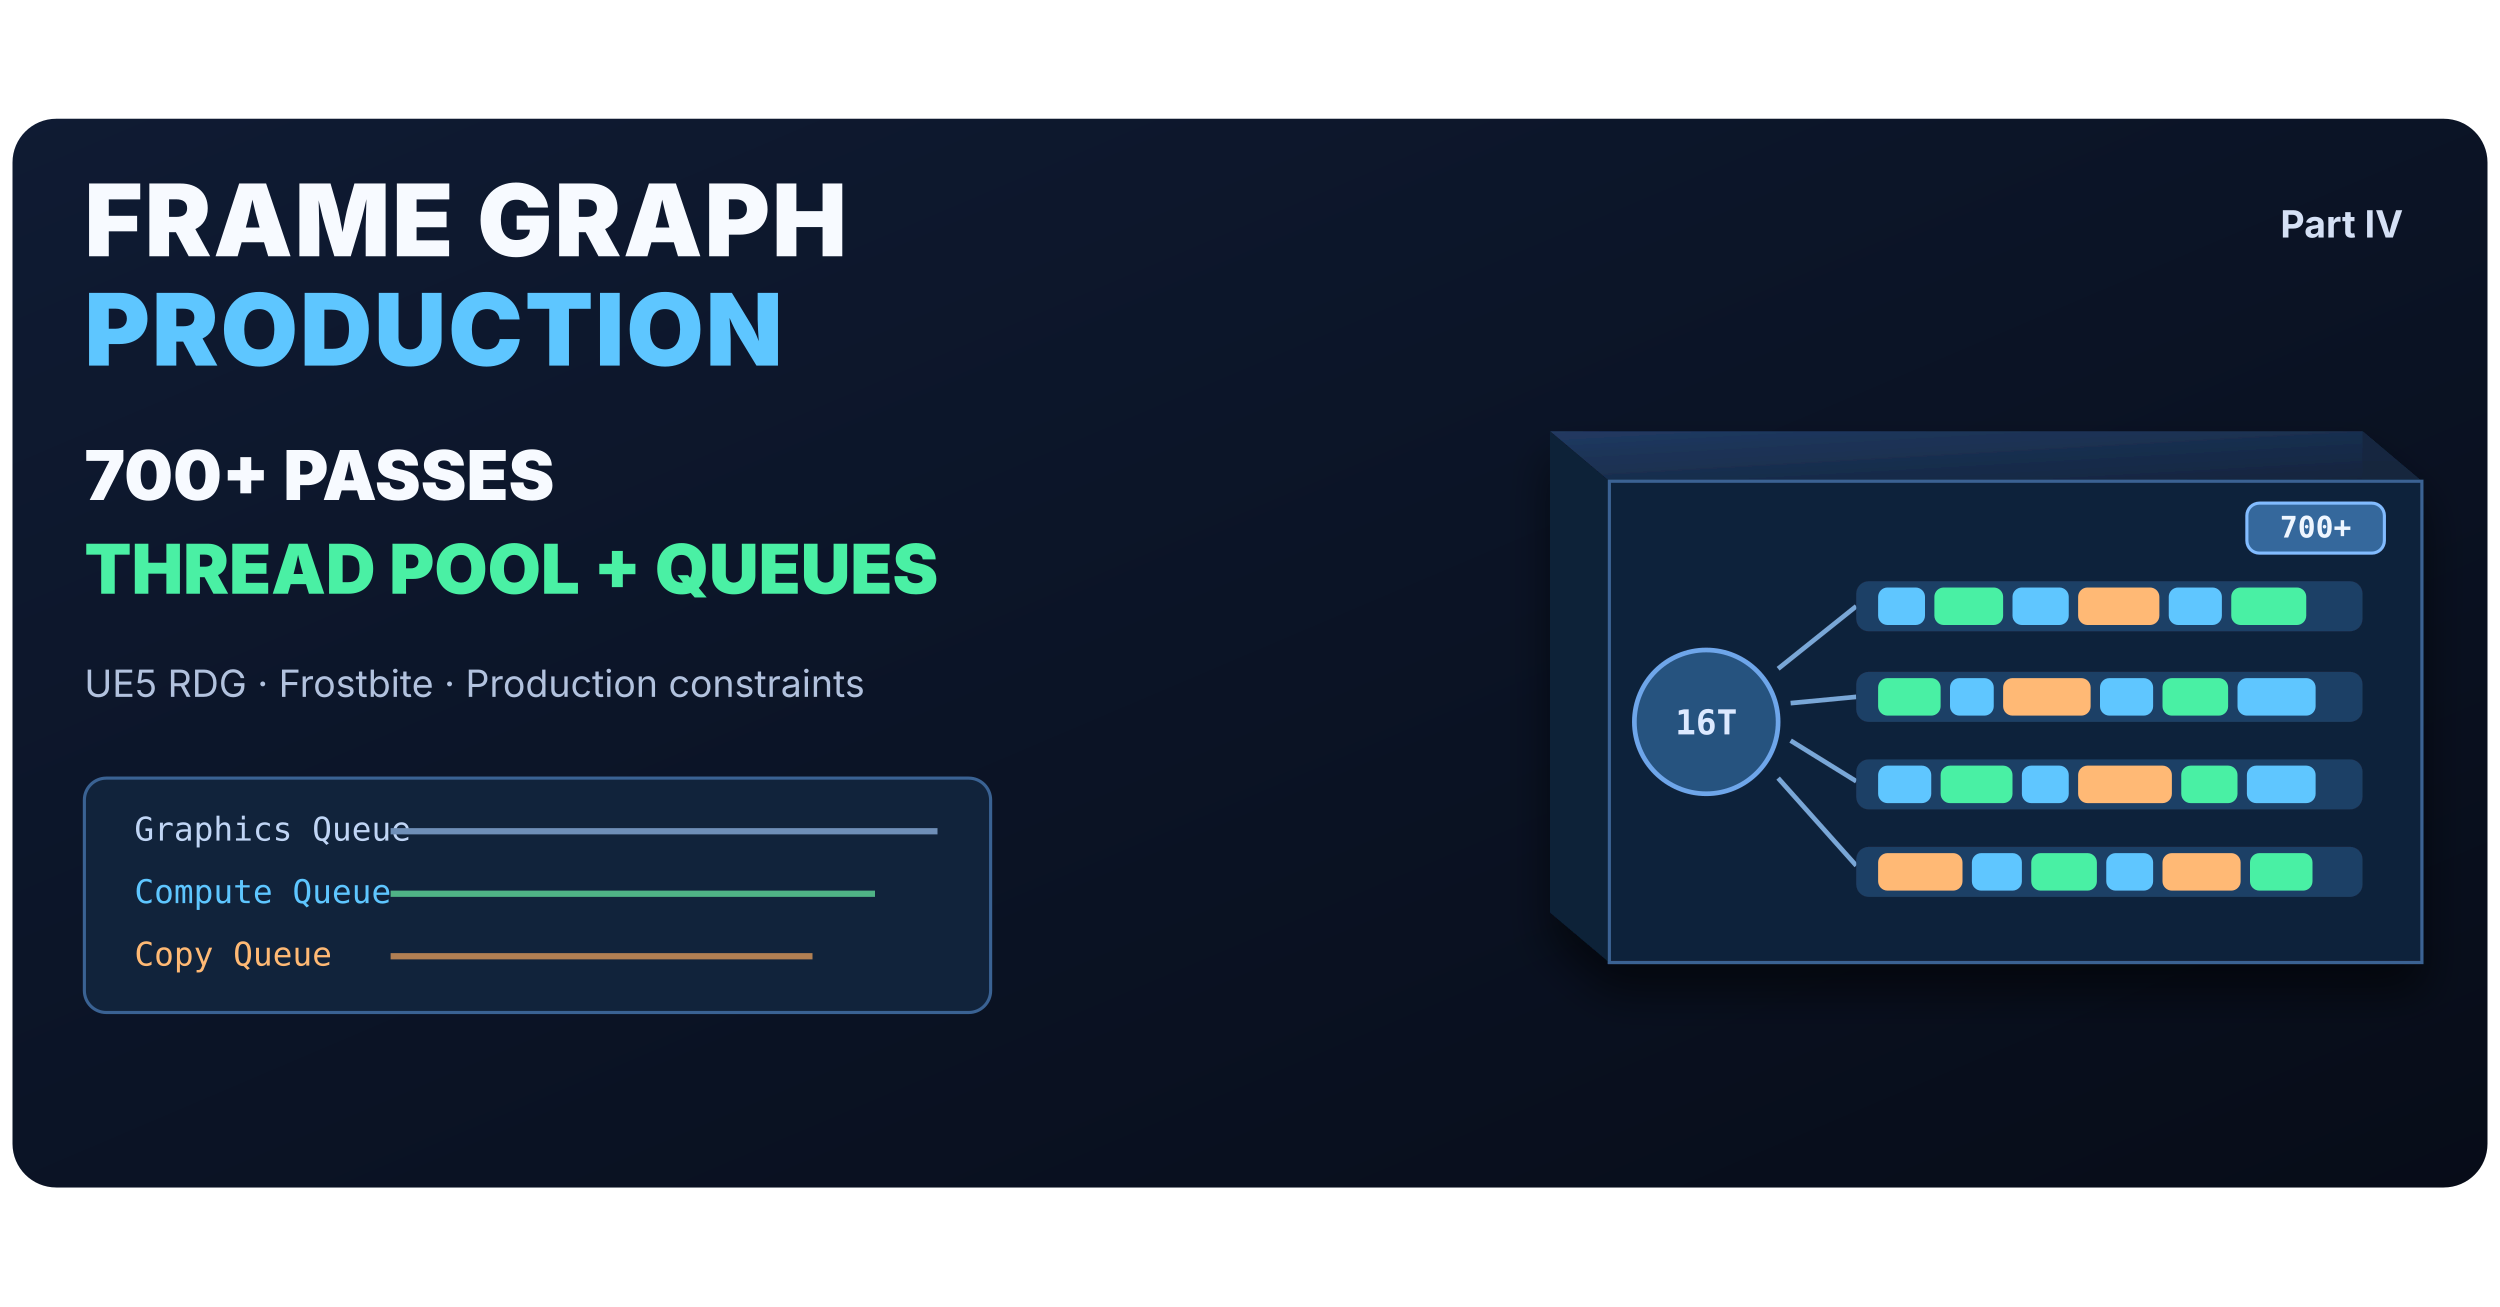
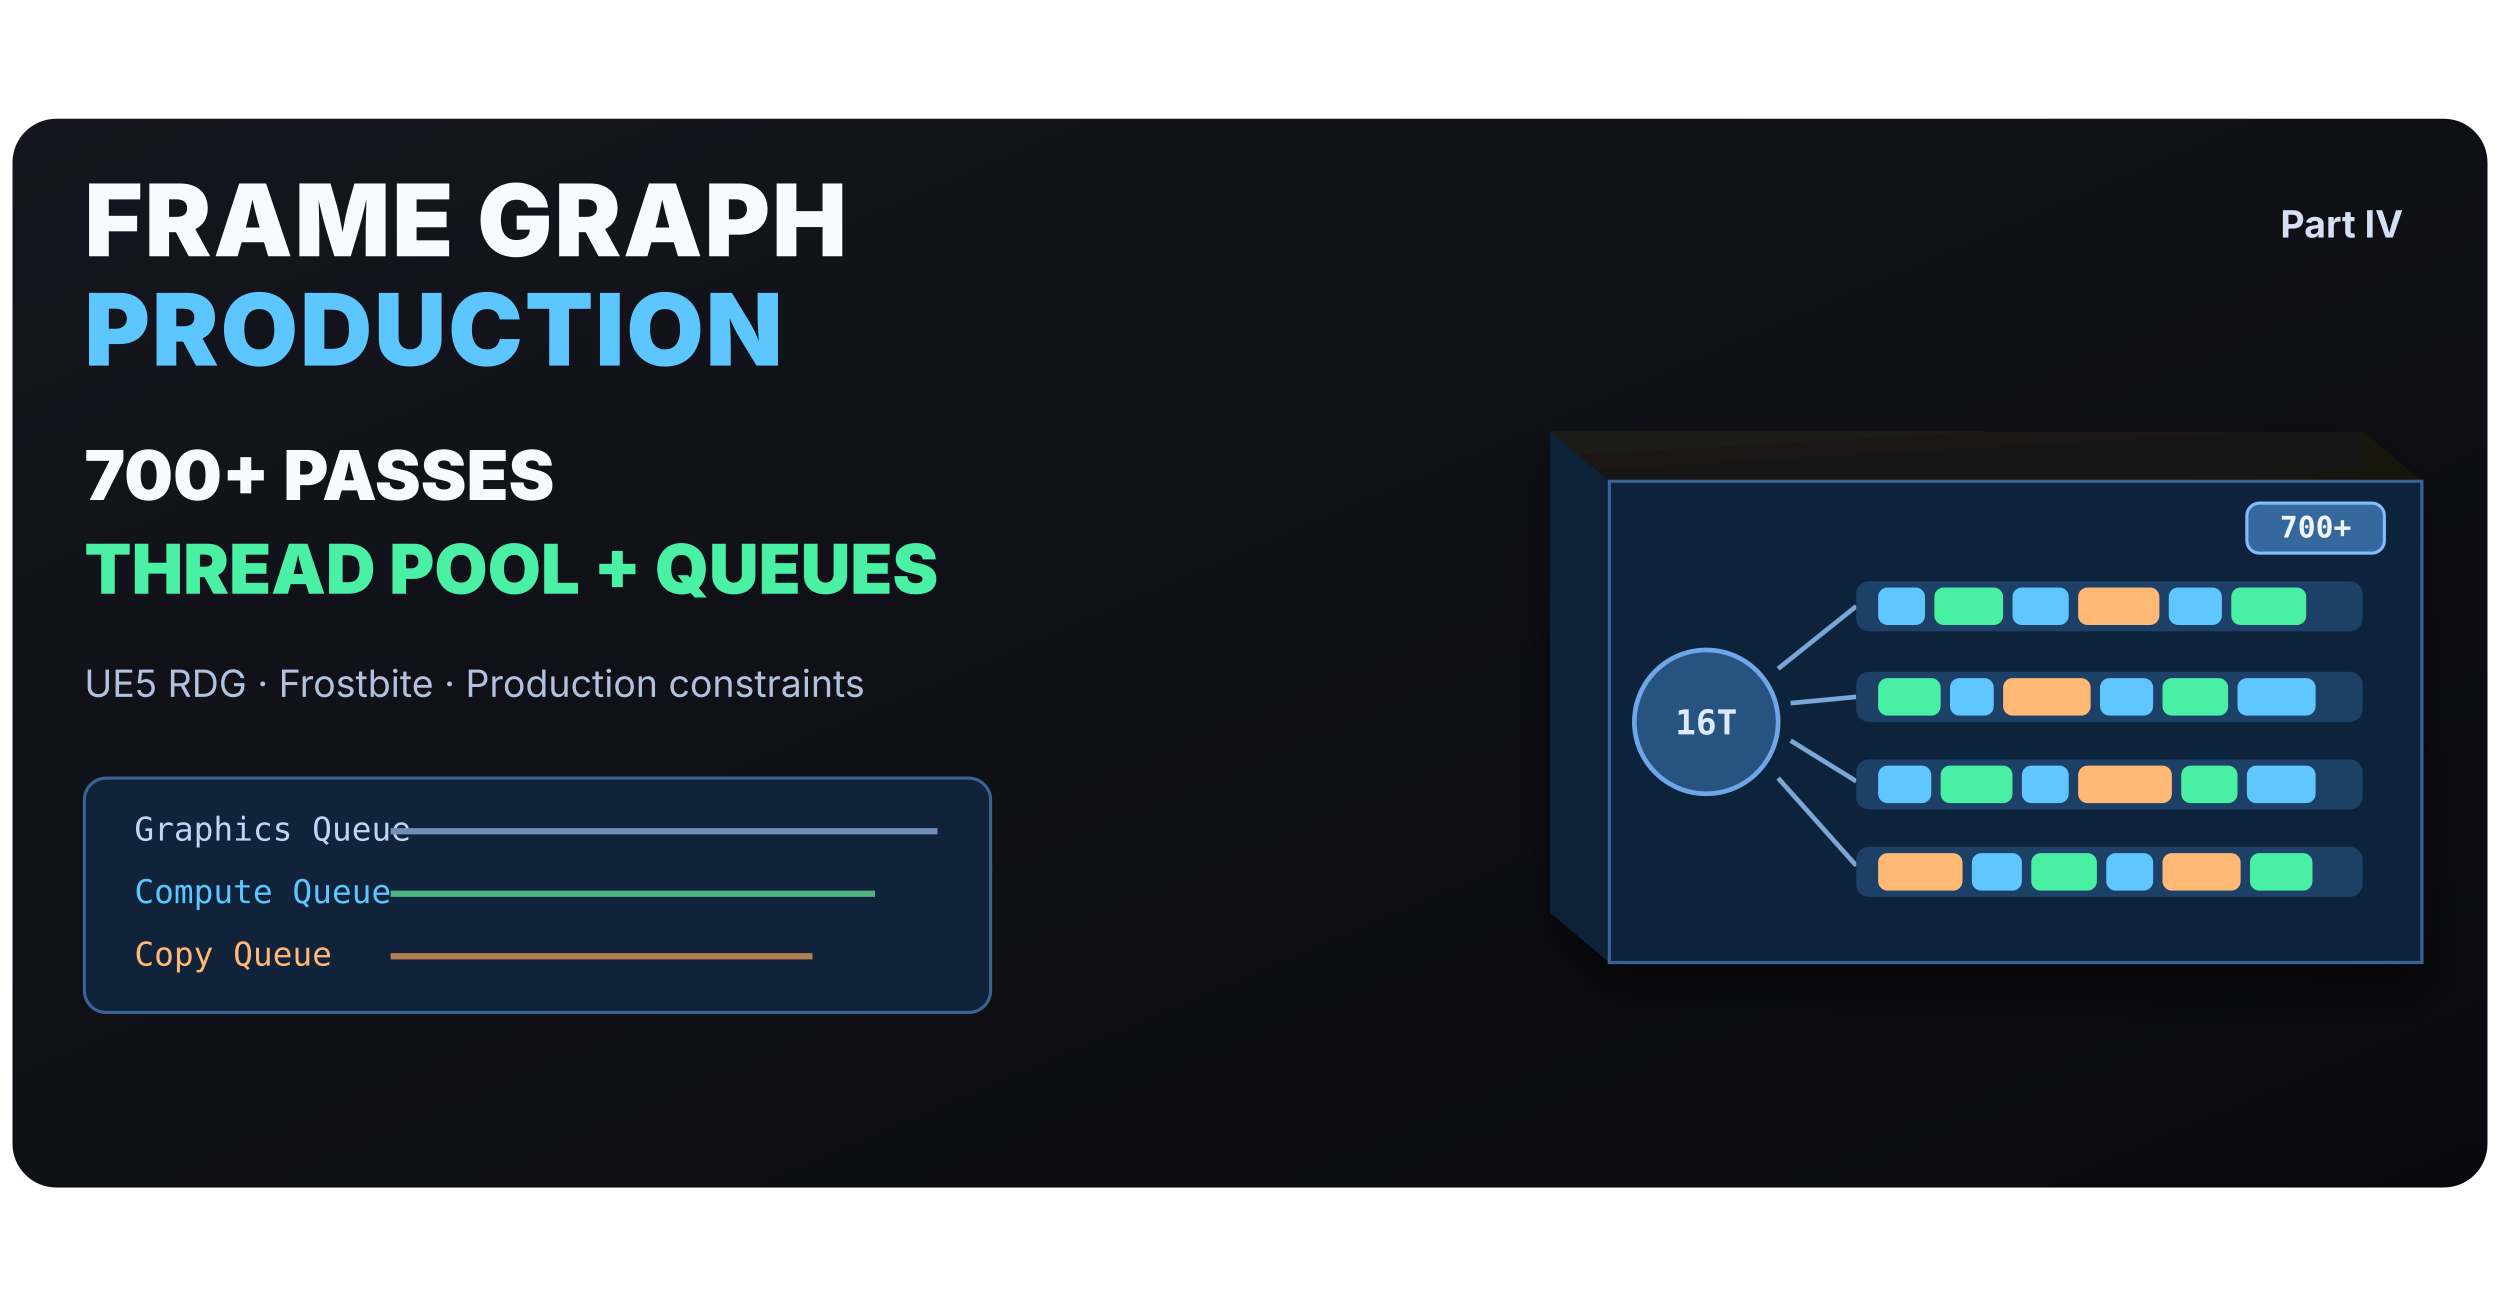
<svg xmlns="http://www.w3.org/2000/svg" viewBox="0 0 1200 627" width="1200" height="627" role="img" aria-label="Frame Graph Production Engines thumbnail">
  <defs>
    <linearGradient id="bg" x1="0" y1="0" x2="1" y2="1">
-       <stop offset="0%" stop-color="#0f1b33" />
-       <stop offset="100%" stop-color="#070c18" />
+       <stop offset="0%" stop-color="#14151e" />
+       <stop offset="100%" stop-color="#0a0a0e" />
    </linearGradient>
    <linearGradient id="panelTop" x1="0" y1="0" x2="1" y2="1">
-       <stop offset="0%" stop-color="#213a62" />
-       <stop offset="100%" stop-color="#11233b" />
+       <stop offset="0%" stop-color="#1e1c1a" />
+       <stop offset="100%" stop-color="#131210" />
    </linearGradient>
    <linearGradient id="panelSide" x1="0" y1="0" x2="0" y2="1">
-       <stop offset="0%" stop-color="#132740" />
-       <stop offset="100%" stop-color="#0a1526" />
+       <stop offset="0%" stop-color="#16140f" />
+       <stop offset="100%" stop-color="#0c0b08" />
    </linearGradient>
    <filter id="softShadow" x="-20%" y="-20%" width="160%" height="180%">
      <feDropShadow dx="0" dy="18" stdDeviation="14" flood-color="#000" flood-opacity=".55" />
    </filter>
    <filter id="nodeGlow" x="-40%" y="-40%" width="180%" height="180%">
      <feDropShadow dx="0" dy="0" stdDeviation="6" flood-color="#8defff" flood-opacity=".5" />
    </filter>
  </defs>
  <g transform="translate(0 51) scale(0.75)">
    <rect x="8" y="8" width="1584" height="684" rx="28" fill="url(#bg)" />
    <text x="54" y="96" fill="#f7faff" font-family="Inter,system-ui,sans-serif" font-size="64" font-weight="900" letter-spacing="1.2">FRAME GRAPH</text>
    <text x="54" y="166" fill="#5ec6ff" font-family="Inter,system-ui,sans-serif" font-size="64" font-weight="900" letter-spacing="1.2">PRODUCTION</text>
    <text x="1538" y="84" text-anchor="end" fill="#d5e0f5" font-family="Inter,system-ui,sans-serif" font-size="24" font-weight="700">Part IV</text>
    <text x="54" y="252" fill="#f7faff" font-family="Inter,system-ui,sans-serif" font-size="44" font-weight="900">700+ PASSES</text>
    <text x="54" y="312" fill="#4af0a4" font-family="Inter,system-ui,sans-serif" font-size="44" font-weight="900">THREAD POOL + QUEUES</text>
    <text x="54" y="378" fill="#b2c2de" font-family="Inter,system-ui,sans-serif" font-size="24">UE5 RDG · Frostbite · Production constraints</text>
    <rect x="54" y="430" width="580" height="150" rx="14" fill="#11233b" stroke="#3a6293" stroke-width="2" />
    <text x="86" y="470" fill="#c0d5f5" font-family="JetBrains Mono,Fira Code,monospace" font-size="21">Graphics Queue</text>
    <text x="86" y="510" fill="#5ec6ff" font-family="JetBrains Mono,Fira Code,monospace" font-size="21">Compute Queue</text>
    <text x="86" y="550" fill="#ffb974" font-family="JetBrains Mono,Fira Code,monospace" font-size="21">Copy Queue</text>
    <line x1="250" y1="464" x2="600" y2="464" stroke="#6f8fb8" stroke-width="4" />
    <line x1="250" y1="504" x2="560" y2="504" stroke="#4fb386" stroke-width="4" />
    <line x1="250" y1="544" x2="520" y2="544" stroke="#b17f53" stroke-width="4" />
    <g filter="url(#softShadow)">
      <polygon points="992,208 1512,208 1550,240 1030,240" fill="url(#panelTop)" />
      <polygon points="1512,208 1550,240 1550,548 1512,516" fill="url(#panelSide)" />
      <polygon points="992,208 1030,240 1030,548 992,516" fill="#102239" />
      <polygon points="1030,240 1550,240 1550,548 1030,548" fill="#11233b" stroke="#3a6293" stroke-width="2" />
      <circle cx="1092" cy="394" r="46" fill="#28527f" stroke="#6ea6ea" stroke-width="3" />
      <text x="1092" y="402" text-anchor="middle" fill="#dce9ff" font-family="JetBrains Mono,Fira Code,monospace" font-size="22" font-weight="800">16T</text>
      <g stroke="#8abcf0" stroke-width="3" fill="none" opacity=".86">
        <line x1="1138" y1="360" x2="1188" y2="320" />
        <line x1="1146" y1="382" x2="1188" y2="378" />
        <line x1="1146" y1="406" x2="1188" y2="432" />
        <line x1="1138" y1="430" x2="1188" y2="486" />
      </g>
      <rect x="1188" y="304" width="324" height="32" rx="8" fill="#1e3f66" />
      <rect x="1188" y="362" width="324" height="32" rx="8" fill="#1e3f66" />
      <rect x="1188" y="418" width="324" height="32" rx="8" fill="#1e3f66" />
      <rect x="1188" y="474" width="324" height="32" rx="8" fill="#1e3f66" />
      <g>
        <rect x="1202" y="308" width="30" height="24" rx="6" fill="#5ec6ff" />
        <rect x="1238" y="308" width="44" height="24" rx="6" fill="#4af0a4" />
        <rect x="1288" y="308" width="36" height="24" rx="6" fill="#5ec6ff" />
        <rect x="1330" y="308" width="52" height="24" rx="6" fill="#ffb974" />
        <rect x="1388" y="308" width="34" height="24" rx="6" fill="#5ec6ff" />
        <rect x="1428" y="308" width="48" height="24" rx="6" fill="#4af0a4" />
        <rect x="1202" y="366" width="40" height="24" rx="6" fill="#4af0a4" />
        <rect x="1248" y="366" width="28" height="24" rx="6" fill="#5ec6ff" />
        <rect x="1282" y="366" width="56" height="24" rx="6" fill="#ffb974" />
        <rect x="1344" y="366" width="34" height="24" rx="6" fill="#5ec6ff" />
        <rect x="1384" y="366" width="42" height="24" rx="6" fill="#4af0a4" />
        <rect x="1432" y="366" width="50" height="24" rx="6" fill="#5ec6ff" />
        <rect x="1202" y="422" width="34" height="24" rx="6" fill="#5ec6ff" />
        <rect x="1242" y="422" width="46" height="24" rx="6" fill="#4af0a4" />
        <rect x="1294" y="422" width="30" height="24" rx="6" fill="#5ec6ff" />
        <rect x="1330" y="422" width="60" height="24" rx="6" fill="#ffb974" />
        <rect x="1396" y="422" width="36" height="24" rx="6" fill="#4af0a4" />
        <rect x="1438" y="422" width="44" height="24" rx="6" fill="#5ec6ff" />
        <rect x="1202" y="478" width="54" height="24" rx="6" fill="#ffb974" />
        <rect x="1262" y="478" width="32" height="24" rx="6" fill="#5ec6ff" />
        <rect x="1300" y="478" width="42" height="24" rx="6" fill="#4af0a4" />
        <rect x="1348" y="478" width="30" height="24" rx="6" fill="#5ec6ff" />
        <rect x="1384" y="478" width="50" height="24" rx="6" fill="#ffb974" />
        <rect x="1440" y="478" width="40" height="24" rx="6" fill="#4af0a4" />
      </g>
      <rect x="1438" y="254" width="88" height="32" rx="8" fill="#35689c" stroke="#82bcff" stroke-width="2" />
      <text x="1482" y="276" text-anchor="middle" fill="#eff6ff" font-family="JetBrains Mono,Fira Code,monospace" font-size="19" font-weight="800">700+</text>
    </g>
  </g>
</svg>
